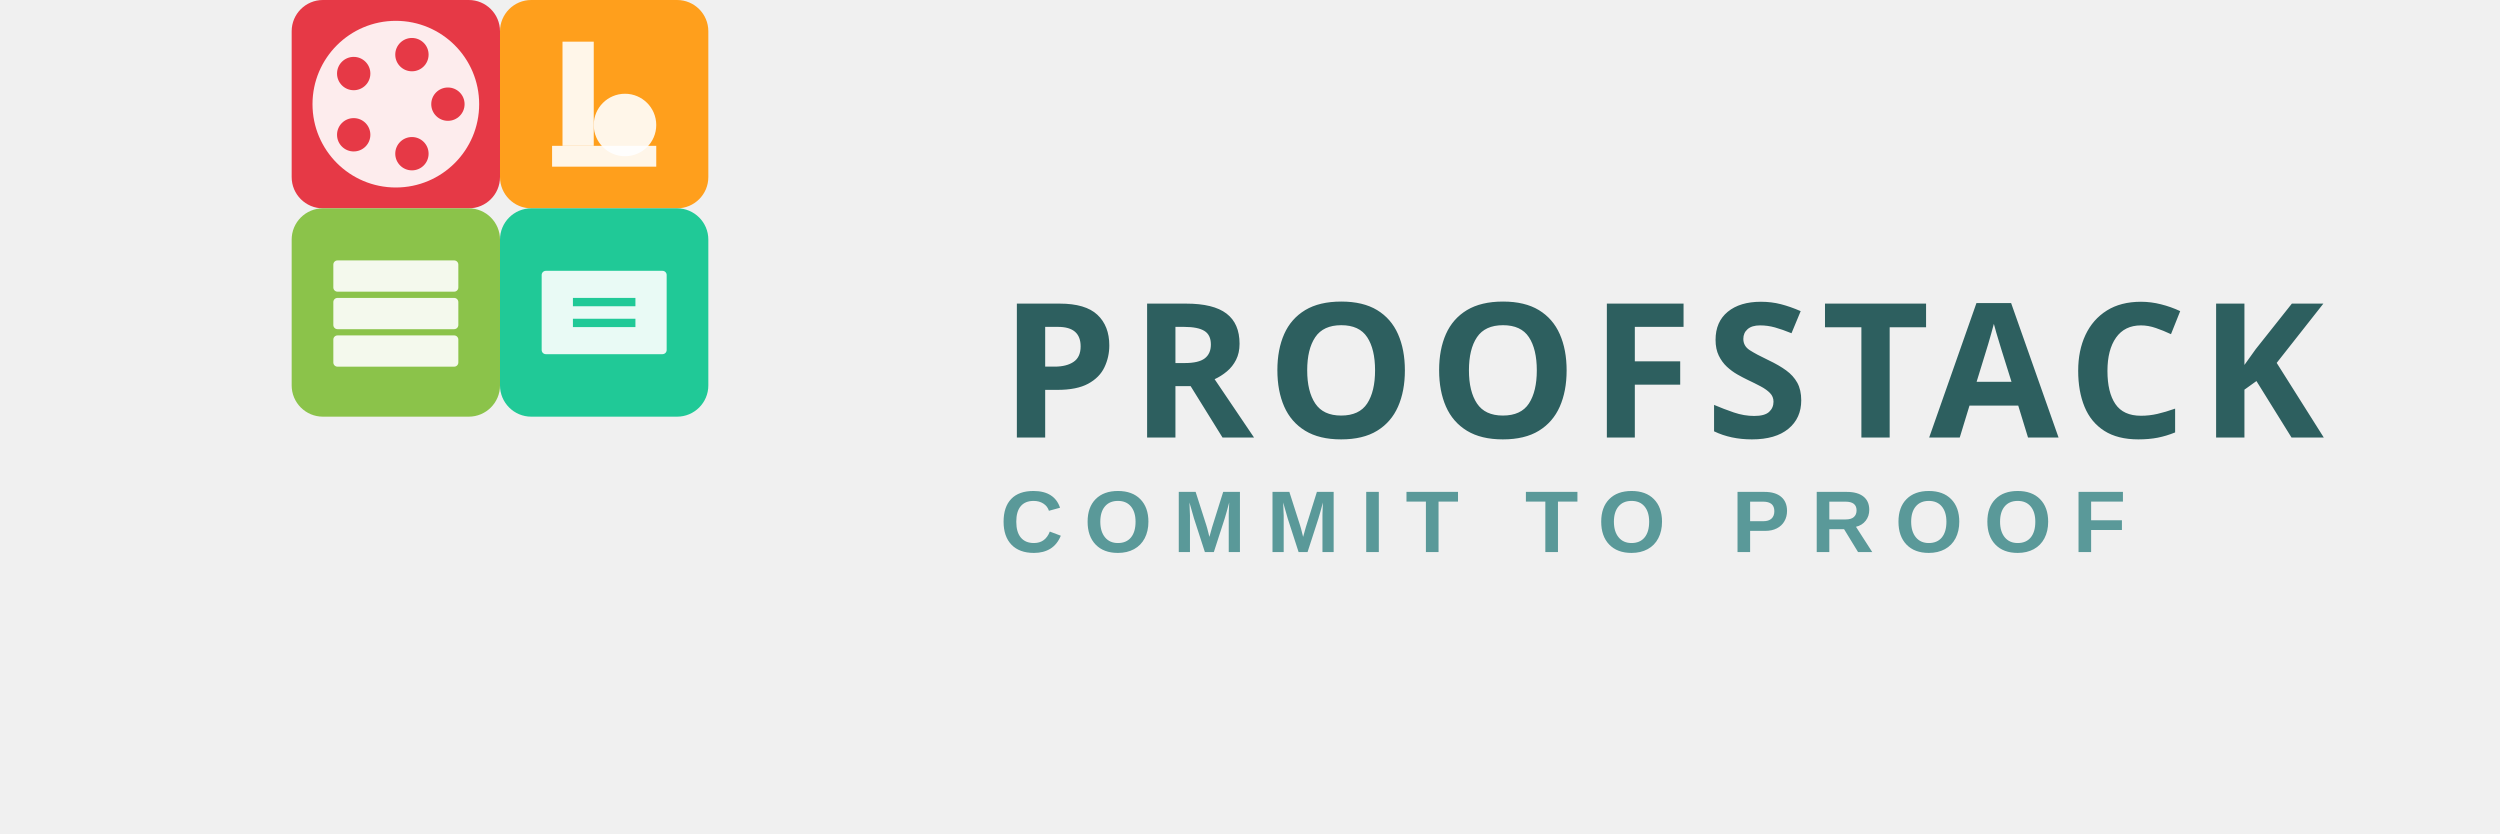
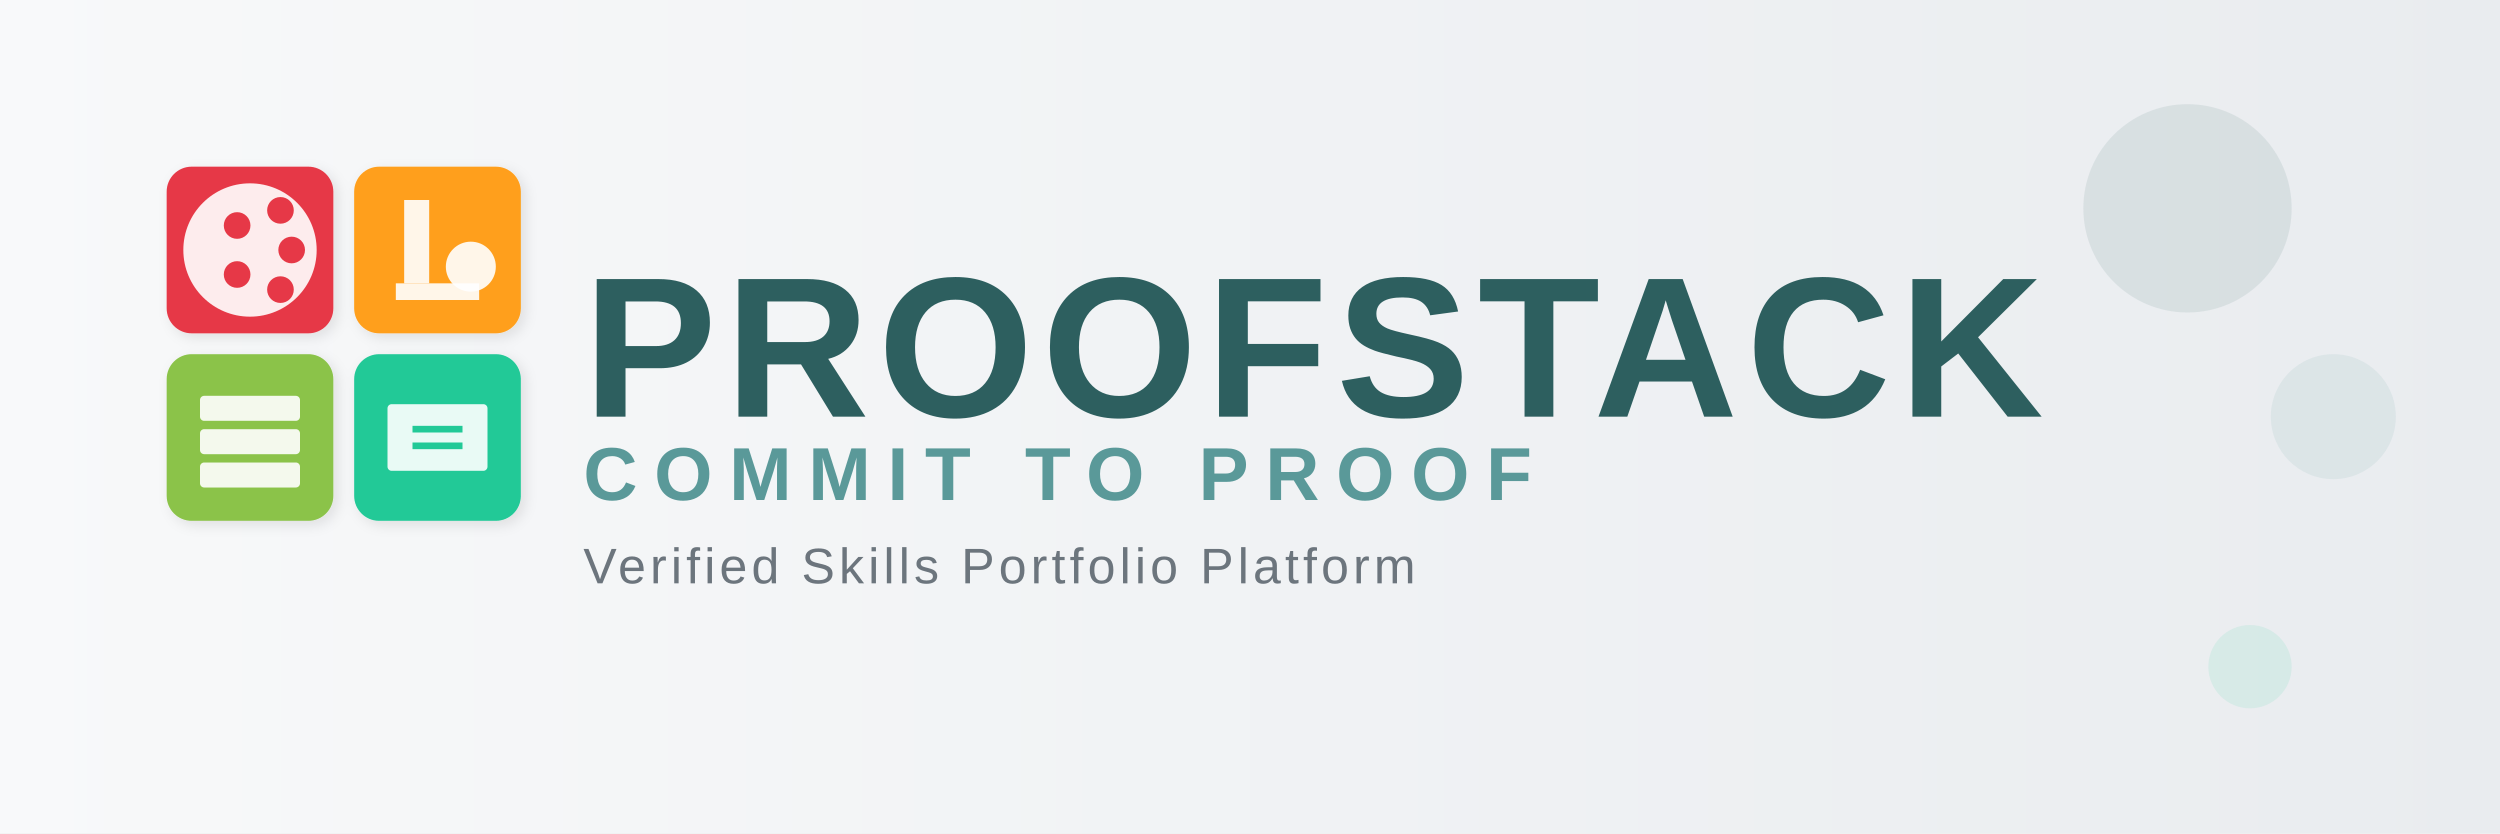
- <svg xmlns="http://www.w3.org/2000/svg" id="banner-logo" width="100%" height="150" viewBox="0 0 1200 400">
-   <rect x="140" y="0" width="100" height="100" fill="#e63946" rx="15" />
-   <g>
-     <circle cx="190" cy="50" r="40" fill="white" opacity="0.9" />
-     <circle cx="215" cy="50" r="8" fill="#e63946" />
-     <circle cx="197.725" cy="73.776" r="8" fill="#e63946" />
-     <circle cx="169.775" cy="64.695" r="8" fill="#e63946" />
-     <circle cx="169.775" cy="35.305" r="8" fill="#e63946" />
-     <circle cx="197.725" cy="26.224" r="8" fill="#e63946" />
+ <svg xmlns="http://www.w3.org/2000/svg" id="banner-logo" width="1200" height="400" viewBox="0 0 1200 400">
+   <defs>
+     <linearGradient id="bgGradient" x1="0%" y1="0%" x2="100%" y2="0%">
+       <stop offset="0%" style="stop-color:#f8f9fa;stop-opacity:1" />
+       <stop offset="100%" style="stop-color:#e9ecef;stop-opacity:1" />
+     </linearGradient>
+     <filter id="shadow" x="-50%" y="-50%" width="200%" height="200%">
+       <feDropShadow dx="2" dy="2" stdDeviation="3" flood-color="rgba(0,0,0,0.1)" />
+     </filter>
+   </defs>
+   <rect width="1200" height="400" fill="url(#bgGradient)" />
+   <g transform="translate(80, 80)" filter="url(#shadow)">
+     <rect x="0" y="0" width="80" height="80" fill="#e63946" rx="12" />
+     <g transform="translate(40, 40)">
+       <circle cx="0" cy="0" r="32" fill="white" opacity="0.9" />
+       <circle cx="20" cy="0" r="6.4" fill="#e63946" />
+       <circle cx="14.62" cy="19.02" r="6.4" fill="#e63946" />
+       <circle cx="-6.18" cy="11.76" r="6.4" fill="#e63946" />
+       <circle cx="-6.18" cy="-11.76" r="6.4" fill="#e63946" />
+       <circle cx="14.62" cy="-19.02" r="6.4" fill="#e63946" />
+     </g>
+     <rect x="90" y="0" width="80" height="80" fill="#ff9f1c" rx="12" />
+     <g transform="translate(90, 0)">
+       <rect x="24" y="16" width="12" height="40" fill="white" opacity="0.9" />
+       <circle cx="56" cy="48" r="12" fill="white" opacity="0.9" />
+       <rect x="20" y="56" width="40" height="8" fill="white" opacity="0.9" />
+     </g>
+     <rect x="0" y="90" width="80" height="80" fill="#8bc34a" rx="12" />
+     <g transform="translate(0, 90)">
+       <rect x="16" y="20" width="48" height="12" fill="white" opacity="0.9" rx="2" />
+       <rect x="16" y="36" width="48" height="12" fill="white" opacity="0.9" rx="2" />
+       <rect x="16" y="52" width="48" height="12" fill="white" opacity="0.9" rx="2" />
+     </g>
+     <rect x="90" y="90" width="80" height="80" fill="#20c997" rx="12" />
+     <g transform="translate(90, 90)">
+       <rect x="16" y="24" width="48" height="32" fill="white" opacity="0.9" rx="2" />
+       <line x1="28" y1="36" x2="52" y2="36" stroke="#20c997" stroke-width="3.2" />
+       <line x1="28" y1="44" x2="52" y2="44" stroke="#20c997" stroke-width="3.2" />
+     </g>
  </g>
-   <rect x="240" y="0" width="100" height="100" fill="#ff9f1c" rx="15" />
-   <g>
-     <rect x="270" y="20" width="15" height="50" fill="white" opacity="0.9" />
-     <circle cx="300" cy="60" r="15" fill="white" opacity="0.9" />
-     <rect x="265" y="70" width="50" height="10" fill="white" opacity="0.9" />
+   <g transform="translate(280, 120)">
+     <text x="0" y="80" font-family="'Arial Black', Arial, sans-serif" font-size="96" font-weight="900" fill="#2d5f5f" letter-spacing="4">PROOFSTACK</text>
+     <text x="0" y="120" font-family="Arial, sans-serif" font-size="36" font-weight="600" fill="#5a9999" letter-spacing="8">COMMIT TO PROOF</text>
+     <text x="0" y="160" font-family="Arial, sans-serif" font-size="24" font-weight="400" fill="#6c757d" letter-spacing="2">Verified Skills Portfolio Platform</text>
  </g>
-   <rect x="140" y="100" width="100" height="100" fill="#8bc34a" rx="15" />
-   <g>
-     <rect x="160" y="125" width="60" height="15" fill="white" opacity="0.9" rx="2" />
-     <rect x="160" y="143" width="60" height="15" fill="white" opacity="0.9" rx="2" />
-     <rect x="160" y="161" width="60" height="15" fill="white" opacity="0.9" rx="2" />
-   </g>
-   <rect x="240" y="100" width="100" height="100" fill="#20c997" rx="15" />
-   <g>
-     <rect x="260" y="130" width="60" height="40" fill="white" opacity="0.9" rx="2" />
-     <line x1="275" y1="145" x2="305" y2="145" stroke="#20c997" stroke-width="4" />
-     <line x1="275" y1="155" x2="305" y2="155" stroke="#20c997" stroke-width="4" />
-   </g>
-   <g>
-     <text x="480" y="210" font-family="Arial Black, sans-serif" font-size="90" font-weight="900" fill="#2d5f5f" letter-spacing="6">PROOFSTACK</text>
-     <text x="480" y="265" font-family="Arial, sans-serif" font-size="42" font-weight="bold" fill="#5a9999" letter-spacing="10">COMMIT TO PROOF</text>
+   <g opacity="0.1">
+     <circle cx="1050" cy="100" r="50" fill="#2d5f5f" />
+     <circle cx="1120" cy="200" r="30" fill="#5a9999" />
+     <circle cx="1080" cy="320" r="20" fill="#20c997" />
  </g>
</svg>
